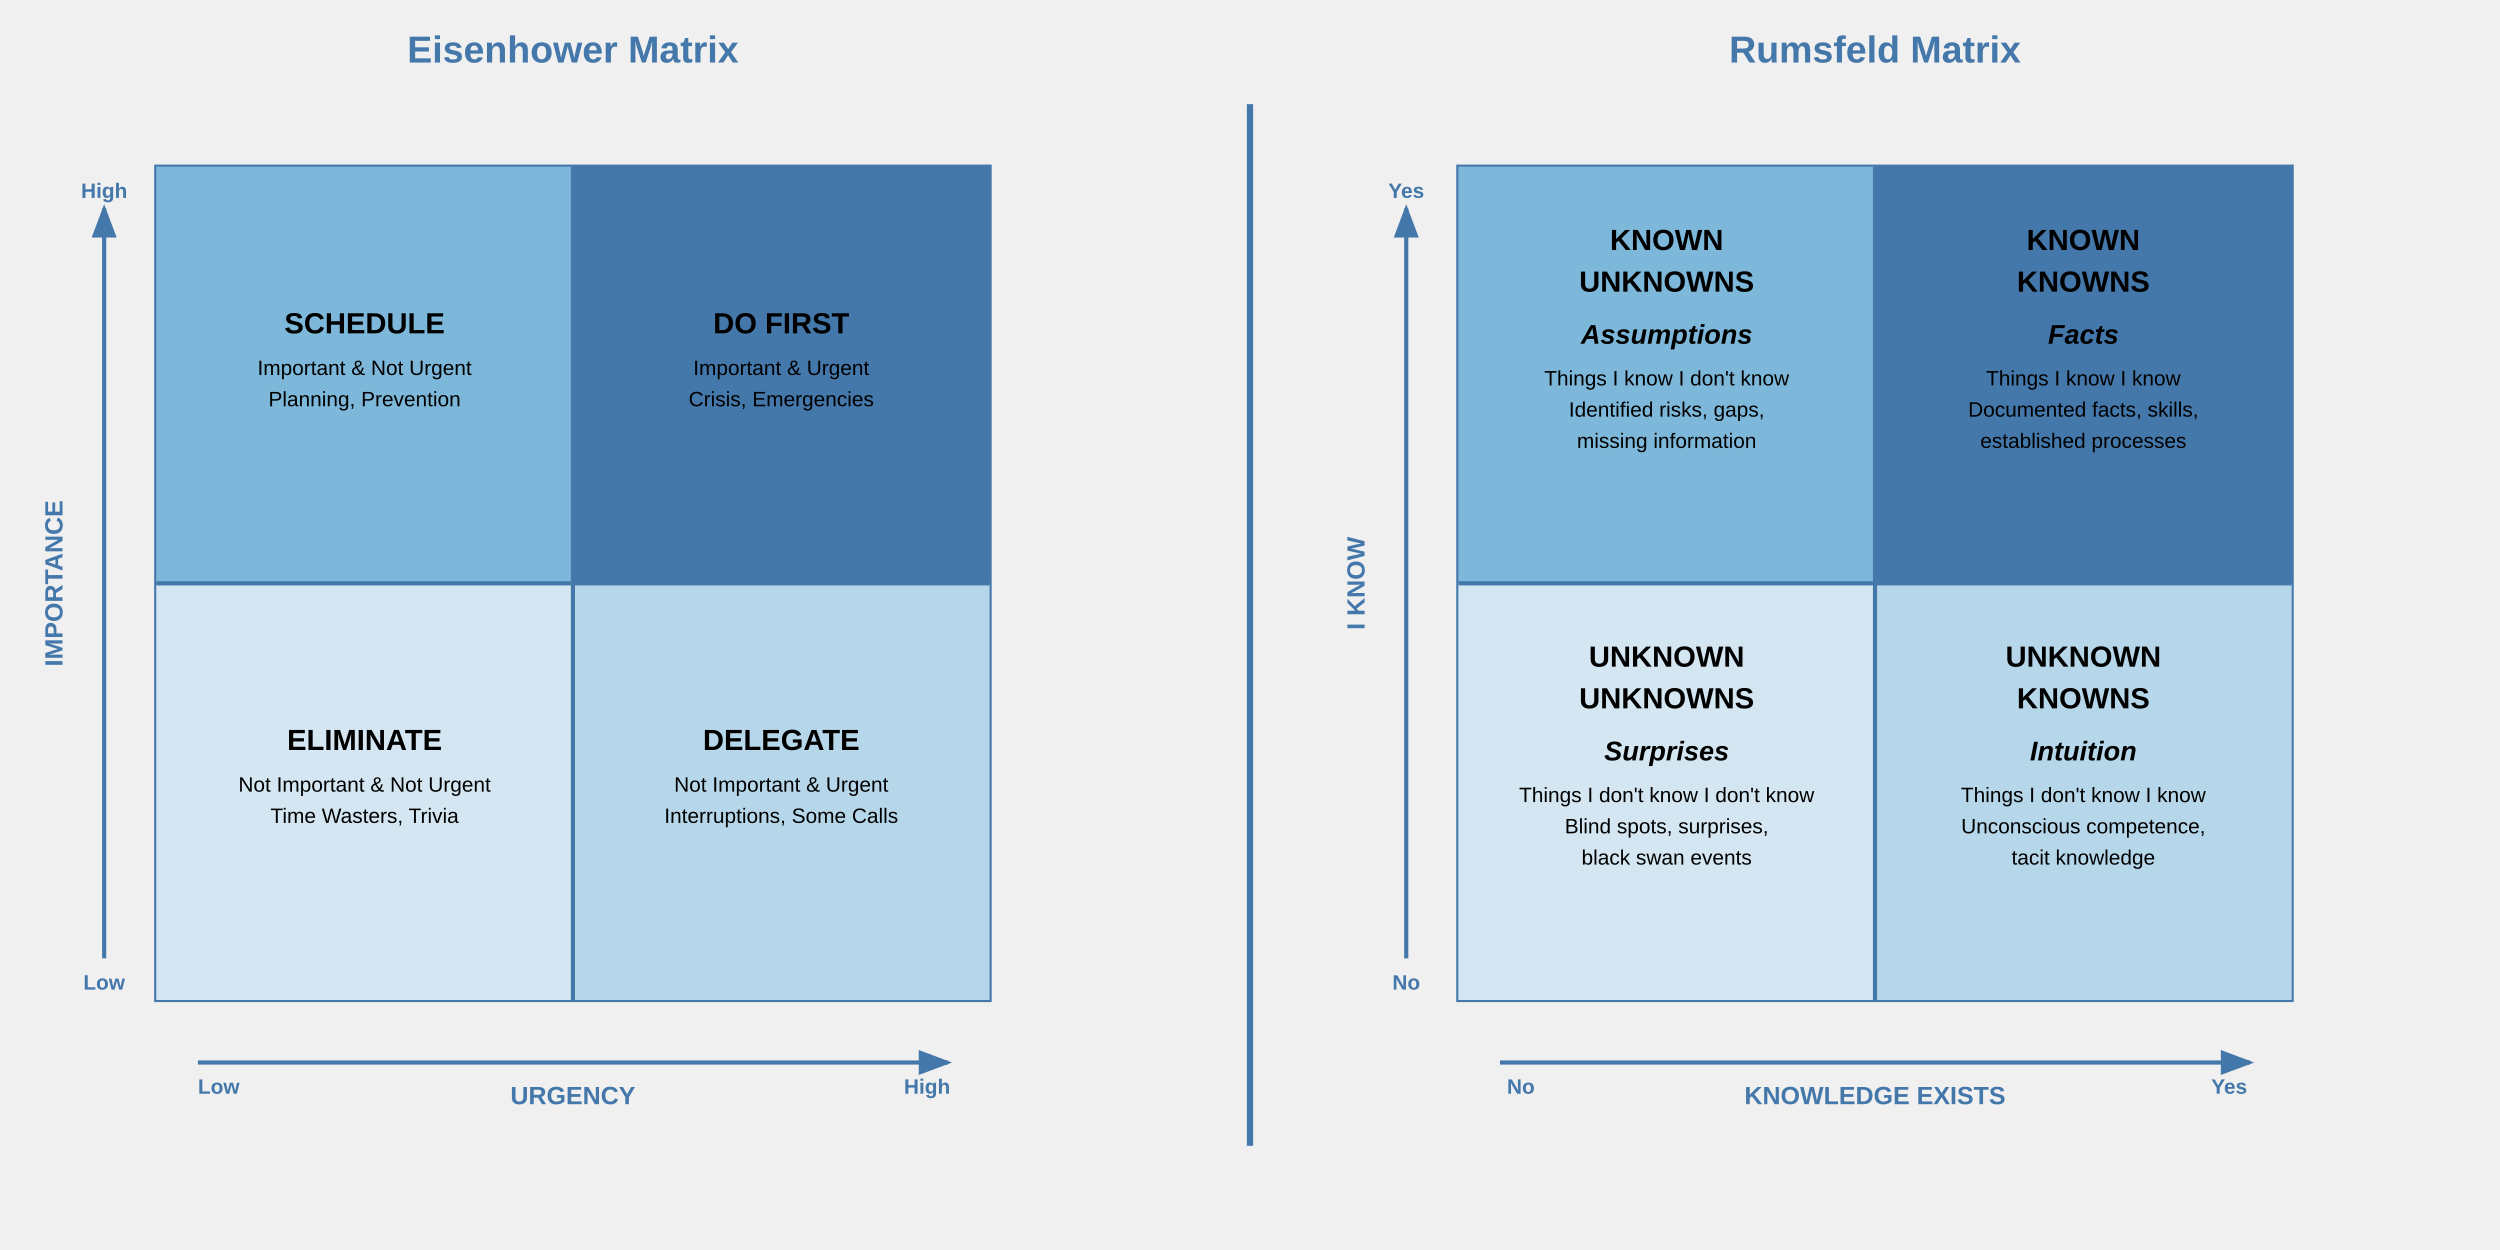
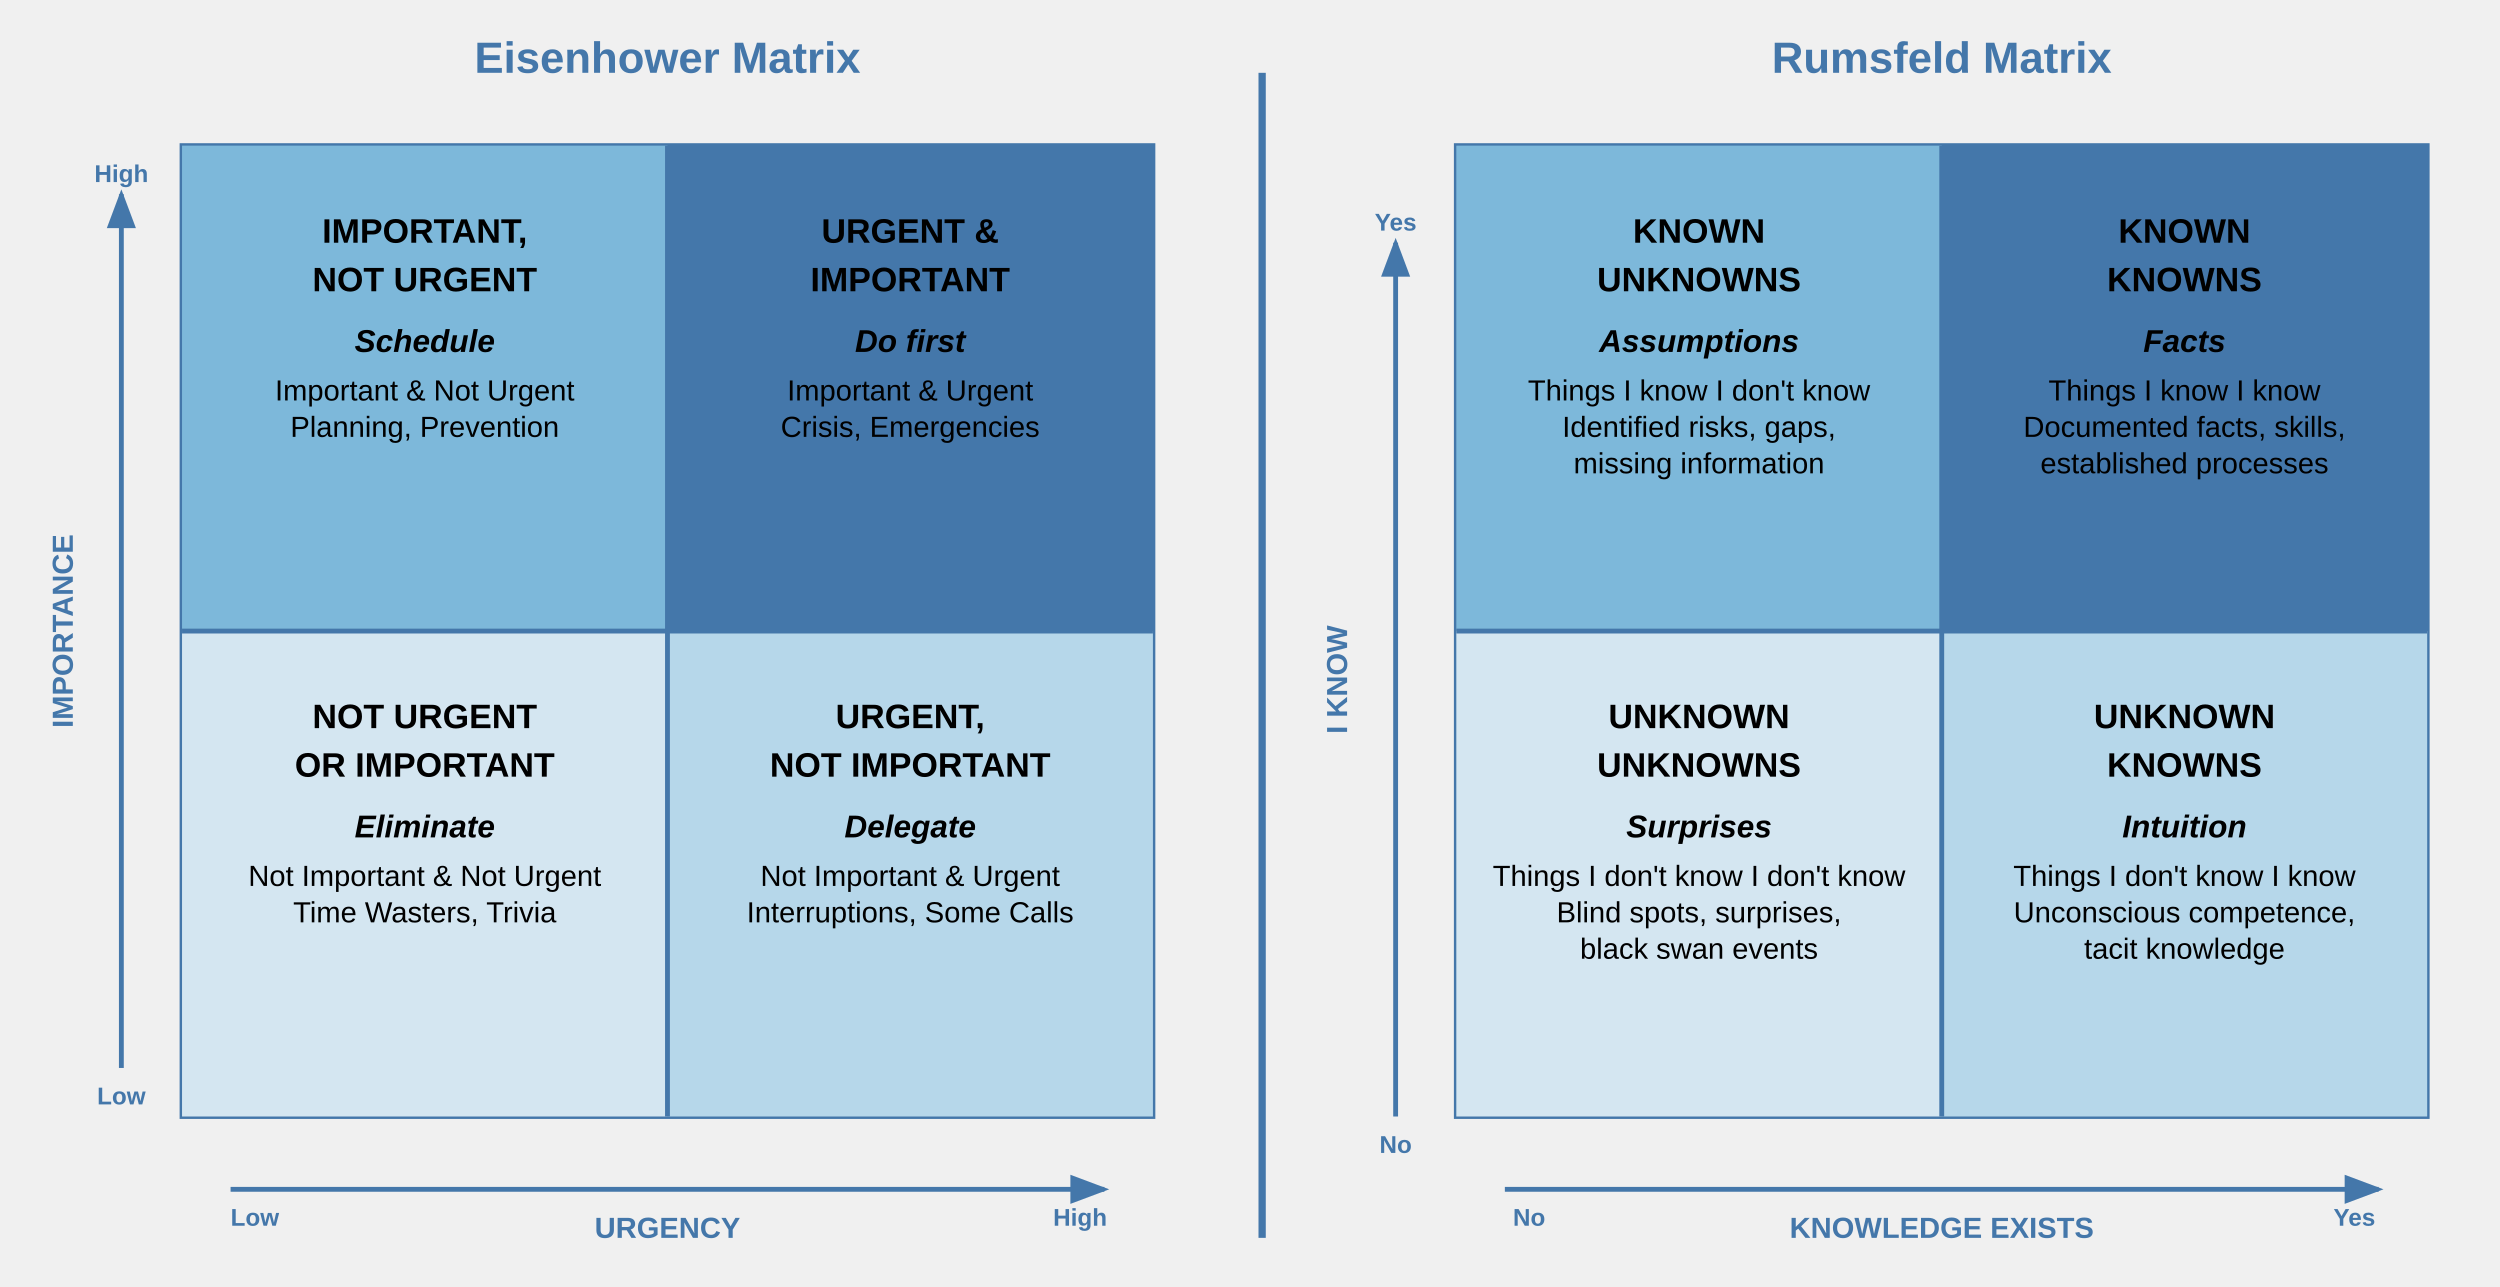
- <svg xmlns="http://www.w3.org/2000/svg" width="1200" height="600">
+ <svg xmlns="http://www.w3.org/2000/svg" width="1030" height="530">
  <defs>
    <style>
      .matrix-title {
        font-family: Arial, sans-serif;
        font-size: 18px;
        font-weight: bold;
        text-anchor: middle;
        fill: #4477aa;
      }
      .axis-label {
        font-family: Arial, sans-serif;
        font-size: 12px;
        font-weight: bold;
        text-anchor: middle;
        fill: #4477aa;
      }
      .quadrant-label {
        font-family: Arial, sans-serif;
        font-size: 14px;
        font-weight: bold;
        text-anchor: middle;
        fill: black;
      }
      .quadrant-tag {
        font-family: Arial, sans-serif;
        font-size: 13px;
        font-weight: bold;
        font-style: italic;
        text-anchor: middle;
        fill: black;
      }
      .quadrant-description {
        font-family: Arial, sans-serif;
-         font-size: 10px;
+         font-size: 12px;
        text-anchor: middle;
        fill: black;
      }
      .grid-line {
        stroke: #4477aa;
        stroke-width: 2;
        fill: none;
      }
      .separator {
        stroke: #4477aa;
        stroke-width: 3;
        fill: none;
      }
      .arrow {
        stroke: #4477aa;
        stroke-width: 2;
        fill: #4477aa;
        marker-end: url(#arrowhead);
      }
      .quadrant1 { fill: #4477aa; }
      .quadrant2 { fill: #7db8da; }
      .quadrant3 { fill: #b6d7ea; }
      .quadrant4 { fill: #d4e6f1; }
    </style>
    <marker id="arrowhead" markerWidth="8" markerHeight="6" refX="7" refY="3" orient="auto">
      <polygon points="0 0, 8 3, 0 6" fill="#4477aa" />
    </marker>
  </defs>
  <g id="eisenhower">
    <text x="275" y="30" class="matrix-title">Eisenhower Matrix</text>
-     <rect x="75" y="80" width="400" height="400" fill="white" stroke="#4477aa" stroke-width="2" />
-     <rect x="275" y="80" width="200" height="200" class="quadrant1" />
-     <rect x="75" y="80" width="200" height="200" class="quadrant2" />
-     <rect x="275" y="280" width="200" height="200" class="quadrant3" />
-     <rect x="75" y="280" width="200" height="200" class="quadrant4" />
-     <line x1="275" y1="80" x2="275" y2="480" class="grid-line" />
-     <line x1="75" y1="280" x2="475" y2="280" class="grid-line" />
-     <text x="375" y="160" class="quadrant-label">DO FIRST</text>
-     <text x="375" y="180" class="quadrant-description">Important &amp; Urgent</text>
-     <text x="375" y="195" class="quadrant-description">Crisis, Emergencies</text>
-     <text x="175" y="160" class="quadrant-label">SCHEDULE</text>
-     <text x="175" y="180" class="quadrant-description">Important &amp; Not Urgent</text>
-     <text x="175" y="195" class="quadrant-description">Planning, Prevention</text>
-     <text x="375" y="360" class="quadrant-label">DELEGATE</text>
-     <text x="375" y="380" class="quadrant-description">Not Important &amp; Urgent</text>
-     <text x="375" y="395" class="quadrant-description">Interruptions, Some Calls</text>
-     <text x="175" y="360" class="quadrant-label">ELIMINATE</text>
-     <text x="175" y="380" class="quadrant-description">Not Important &amp; Not Urgent</text>
-     <text x="175" y="395" class="quadrant-description">Time Wasters, Trivia</text>
-     <line x1="50" y1="460" x2="50" y2="100" class="arrow" />
-     <text x="30" y="280" class="axis-label" transform="rotate(-90 30 280)">IMPORTANCE</text>
-     <text x="50" y="95" class="axis-label" style="font-size: 10px;">High</text>
-     <text x="50" y="475" class="axis-label" style="font-size: 10px;">Low</text>
-     <line x1="95" y1="510" x2="455" y2="510" class="arrow" />
-     <text x="275" y="530" class="axis-label">URGENCY</text>
-     <text x="105" y="525" class="axis-label" style="font-size: 10px;">Low</text>
-     <text x="445" y="525" class="axis-label" style="font-size: 10px;">High</text>
+     <rect x="75" y="60" width="400" height="400" fill="white" stroke="#4477aa" stroke-width="2" />
+     <rect x="275" y="60" width="200" height="200" class="quadrant1" />
+     <rect x="75" y="60" width="200" height="200" class="quadrant2" />
+     <rect x="275" y="260" width="200" height="200" class="quadrant3" />
+     <rect x="75" y="260" width="200" height="200" class="quadrant4" />
+     <line x1="275" y1="60" x2="275" y2="460" class="grid-line" />
+     <line x1="75" y1="260" x2="475" y2="260" class="grid-line" />
+     <text x="375" y="100" class="quadrant-label">URGENT &amp;</text>
+     <text x="375" y="120" class="quadrant-label">IMPORTANT</text>
+     <text x="375" y="145" class="quadrant-tag">Do first</text>
+     <text x="375" y="165" class="quadrant-description">Important &amp; Urgent</text>
+     <text x="375" y="180" class="quadrant-description">Crisis, Emergencies</text>
+     <text x="175" y="100" class="quadrant-label">IMPORTANT,</text>
+     <text x="175" y="120" class="quadrant-label">NOT URGENT</text>
+     <text x="175" y="145" class="quadrant-tag">Schedule</text>
+     <text x="175" y="165" class="quadrant-description">Important &amp; Not Urgent</text>
+     <text x="175" y="180" class="quadrant-description">Planning, Prevention</text>
+     <text x="375" y="300" class="quadrant-label">URGENT,</text>
+     <text x="375" y="320" class="quadrant-label">NOT IMPORTANT</text>
+     <text x="375" y="345" class="quadrant-tag">Delegate</text>
+     <text x="375" y="365" class="quadrant-description">Not Important &amp; Urgent</text>
+     <text x="375" y="380" class="quadrant-description">Interruptions, Some Calls</text>
+     <text x="175" y="300" class="quadrant-label">NOT URGENT</text>
+     <text x="175" y="320" class="quadrant-label">OR IMPORTANT</text>
+     <text x="175" y="345" class="quadrant-tag">Eliminate</text>
+     <text x="175" y="365" class="quadrant-description">Not Important &amp; Not Urgent</text>
+     <text x="175" y="380" class="quadrant-description">Time Wasters, Trivia</text>
+     <line x1="50" y1="440" x2="50" y2="80" class="arrow" />
+     <text x="30" y="260" class="axis-label" transform="rotate(-90 30 260)">IMPORTANCE</text>
+     <text x="50" y="75" class="axis-label" style="font-size: 10px;">High</text>
+     <text x="50" y="455" class="axis-label" style="font-size: 10px;">Low</text>
+     <line x1="95" y1="490" x2="455" y2="490" class="arrow" />
+     <text x="275" y="510" class="axis-label">URGENCY</text>
+     <text x="105" y="505" class="axis-label" style="font-size: 10px;">Low</text>
+     <text x="445" y="505" class="axis-label" style="font-size: 10px;">High</text>
  </g>
-   <line x1="600" y1="50" x2="600" y2="550" class="separator" />
+   <line x1="520" y1="30" x2="520" y2="510" class="separator" />
  <g id="rumsfeld">
-     <text x="900" y="30" class="matrix-title">Rumsfeld Matrix</text>
-     <rect x="700" y="80" width="400" height="400" fill="white" stroke="#4477aa" stroke-width="2" />
-     <rect x="900" y="80" width="200" height="200" class="quadrant1" />
-     <rect x="700" y="80" width="200" height="200" class="quadrant2" />
-     <rect x="900" y="280" width="200" height="200" class="quadrant3" />
-     <rect x="700" y="280" width="200" height="200" class="quadrant4" />
-     <line x1="900" y1="80" x2="900" y2="480" class="grid-line" />
-     <line x1="700" y1="280" x2="1100" y2="280" class="grid-line" />
-     <text x="1000" y="120" class="quadrant-label">KNOWN</text>
-     <text x="1000" y="140" class="quadrant-label">KNOWNS</text>
-     <text x="1000" y="165" class="quadrant-tag">Facts</text>
-     <text x="1000" y="185" class="quadrant-description">Things I know I know</text>
-     <text x="1000" y="200" class="quadrant-description">Documented facts, skills,</text>
-     <text x="1000" y="215" class="quadrant-description">established processes</text>
-     <text x="800" y="120" class="quadrant-label">KNOWN</text>
-     <text x="800" y="140" class="quadrant-label">UNKNOWNS</text>
-     <text x="800" y="165" class="quadrant-tag">Assumptions</text>
-     <text x="800" y="185" class="quadrant-description">Things I know I don't know</text>
-     <text x="800" y="200" class="quadrant-description">Identified risks, gaps,</text>
-     <text x="800" y="215" class="quadrant-description">missing information</text>
-     <text x="1000" y="320" class="quadrant-label">UNKNOWN</text>
-     <text x="1000" y="340" class="quadrant-label">KNOWNS</text>
-     <text x="1000" y="365" class="quadrant-tag">Intuition</text>
-     <text x="1000" y="385" class="quadrant-description">Things I don't know I know</text>
-     <text x="1000" y="400" class="quadrant-description">Unconscious competence,</text>
-     <text x="1000" y="415" class="quadrant-description">tacit knowledge</text>
-     <text x="800" y="320" class="quadrant-label">UNKNOWN</text>
-     <text x="800" y="340" class="quadrant-label">UNKNOWNS</text>
-     <text x="800" y="365" class="quadrant-tag">Surprises</text>
-     <text x="800" y="385" class="quadrant-description">Things I don't know I don't know</text>
-     <text x="800" y="400" class="quadrant-description">Blind spots, surprises,</text>
-     <text x="800" y="415" class="quadrant-description">black swan events</text>
-     <line x1="675" y1="460" x2="675" y2="100" class="arrow" />
-     <text x="655" y="280" class="axis-label" transform="rotate(-90 655 280)">I KNOW</text>
-     <text x="675" y="95" class="axis-label" style="font-size: 10px;">Yes</text>
-     <text x="675" y="475" class="axis-label" style="font-size: 10px;">No</text>
-     <line x1="720" y1="510" x2="1080" y2="510" class="arrow" />
-     <text x="900" y="530" class="axis-label">KNOWLEDGE EXISTS</text>
-     <text x="730" y="525" class="axis-label" style="font-size: 10px;">No</text>
-     <text x="1070" y="525" class="axis-label" style="font-size: 10px;">Yes</text>
+     <text x="800" y="30" class="matrix-title">Rumsfeld Matrix</text>
+     <rect x="600" y="60" width="400" height="400" fill="white" stroke="#4477aa" stroke-width="2" />
+     <rect x="800" y="60" width="200" height="200" class="quadrant1" />
+     <rect x="600" y="60" width="200" height="200" class="quadrant2" />
+     <rect x="800" y="260" width="200" height="200" class="quadrant3" />
+     <rect x="600" y="260" width="200" height="200" class="quadrant4" />
+     <line x1="800" y1="60" x2="800" y2="460" class="grid-line" />
+     <line x1="600" y1="260" x2="1000" y2="260" class="grid-line" />
+     <text x="900" y="100" class="quadrant-label">KNOWN</text>
+     <text x="900" y="120" class="quadrant-label">KNOWNS</text>
+     <text x="900" y="145" class="quadrant-tag">Facts</text>
+     <text x="900" y="165" class="quadrant-description">Things I know I know</text>
+     <text x="900" y="180" class="quadrant-description">Documented facts, skills,</text>
+     <text x="900" y="195" class="quadrant-description">established processes</text>
+     <text x="700" y="100" class="quadrant-label">KNOWN</text>
+     <text x="700" y="120" class="quadrant-label">UNKNOWNS</text>
+     <text x="700" y="145" class="quadrant-tag">Assumptions</text>
+     <text x="700" y="165" class="quadrant-description">Things I know I don't know</text>
+     <text x="700" y="180" class="quadrant-description">Identified risks, gaps,</text>
+     <text x="700" y="195" class="quadrant-description">missing information</text>
+     <text x="900" y="300" class="quadrant-label">UNKNOWN</text>
+     <text x="900" y="320" class="quadrant-label">KNOWNS</text>
+     <text x="900" y="345" class="quadrant-tag">Intuition</text>
+     <text x="900" y="365" class="quadrant-description">Things I don't know I know</text>
+     <text x="900" y="380" class="quadrant-description">Unconscious competence,</text>
+     <text x="900" y="395" class="quadrant-description">tacit knowledge</text>
+     <text x="700" y="300" class="quadrant-label">UNKNOWN</text>
+     <text x="700" y="320" class="quadrant-label">UNKNOWNS</text>
+     <text x="700" y="345" class="quadrant-tag">Surprises</text>
+     <text x="700" y="365" class="quadrant-description">Things I don't know I don't know</text>
+     <text x="700" y="380" class="quadrant-description">Blind spots, surprises,</text>
+     <text x="700" y="395" class="quadrant-description">black swan events</text>
+     <line x1="575" y1="460" x2="575" y2="100" class="arrow" />
+     <text x="555" y="280" class="axis-label" transform="rotate(-90 555 280)">I KNOW</text>
+     <text x="575" y="95" class="axis-label" style="font-size: 10px;">Yes</text>
+     <text x="575" y="475" class="axis-label" style="font-size: 10px;">No</text>
+     <line x1="620" y1="490" x2="980" y2="490" class="arrow" />
+     <text x="800" y="510" class="axis-label">KNOWLEDGE EXISTS</text>
+     <text x="630" y="505" class="axis-label" style="font-size: 10px;">No</text>
+     <text x="970" y="505" class="axis-label" style="font-size: 10px;">Yes</text>
  </g>
</svg>
